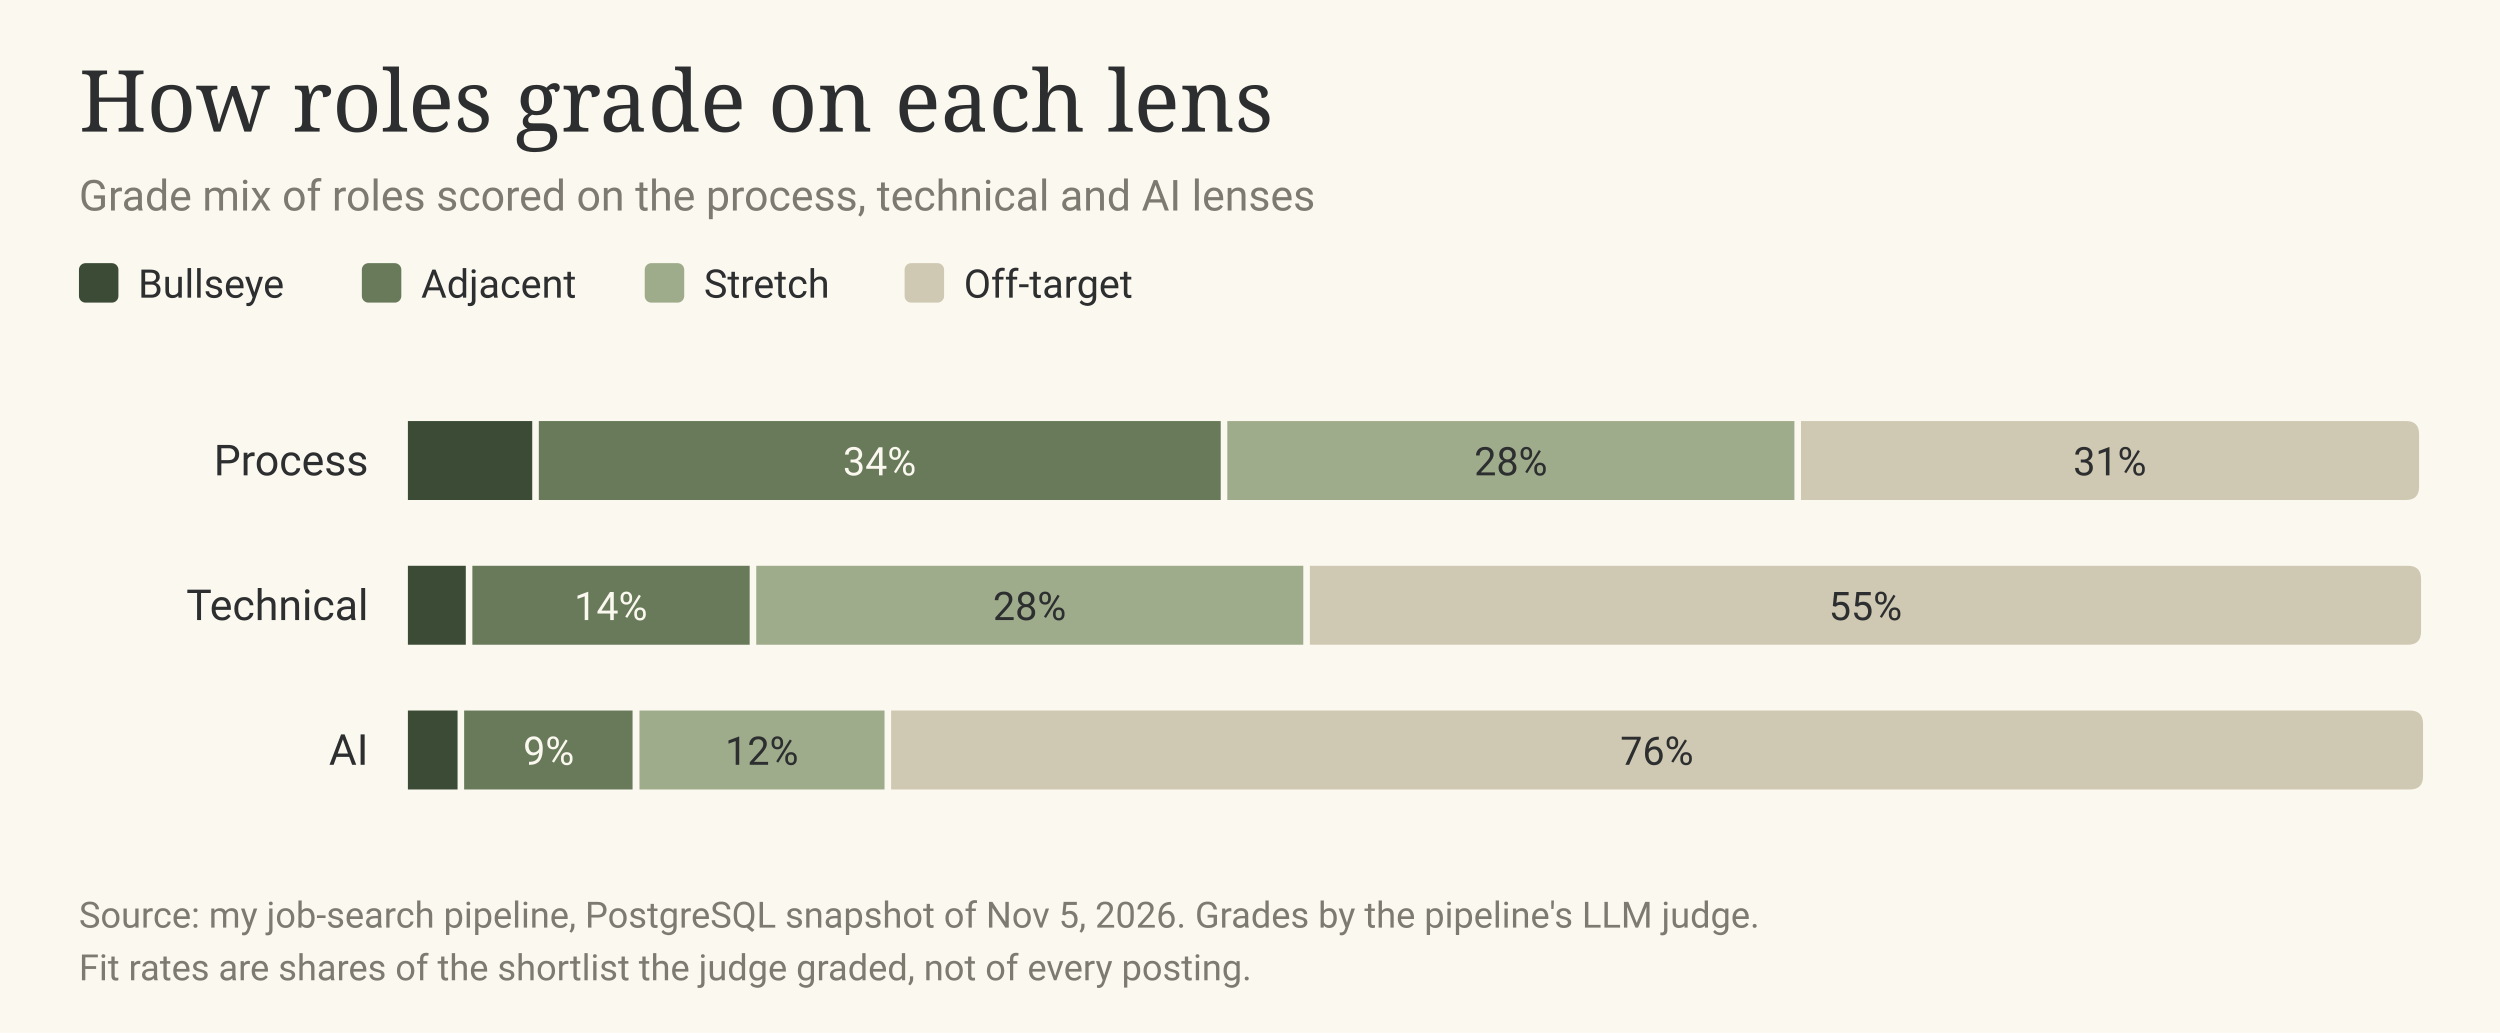
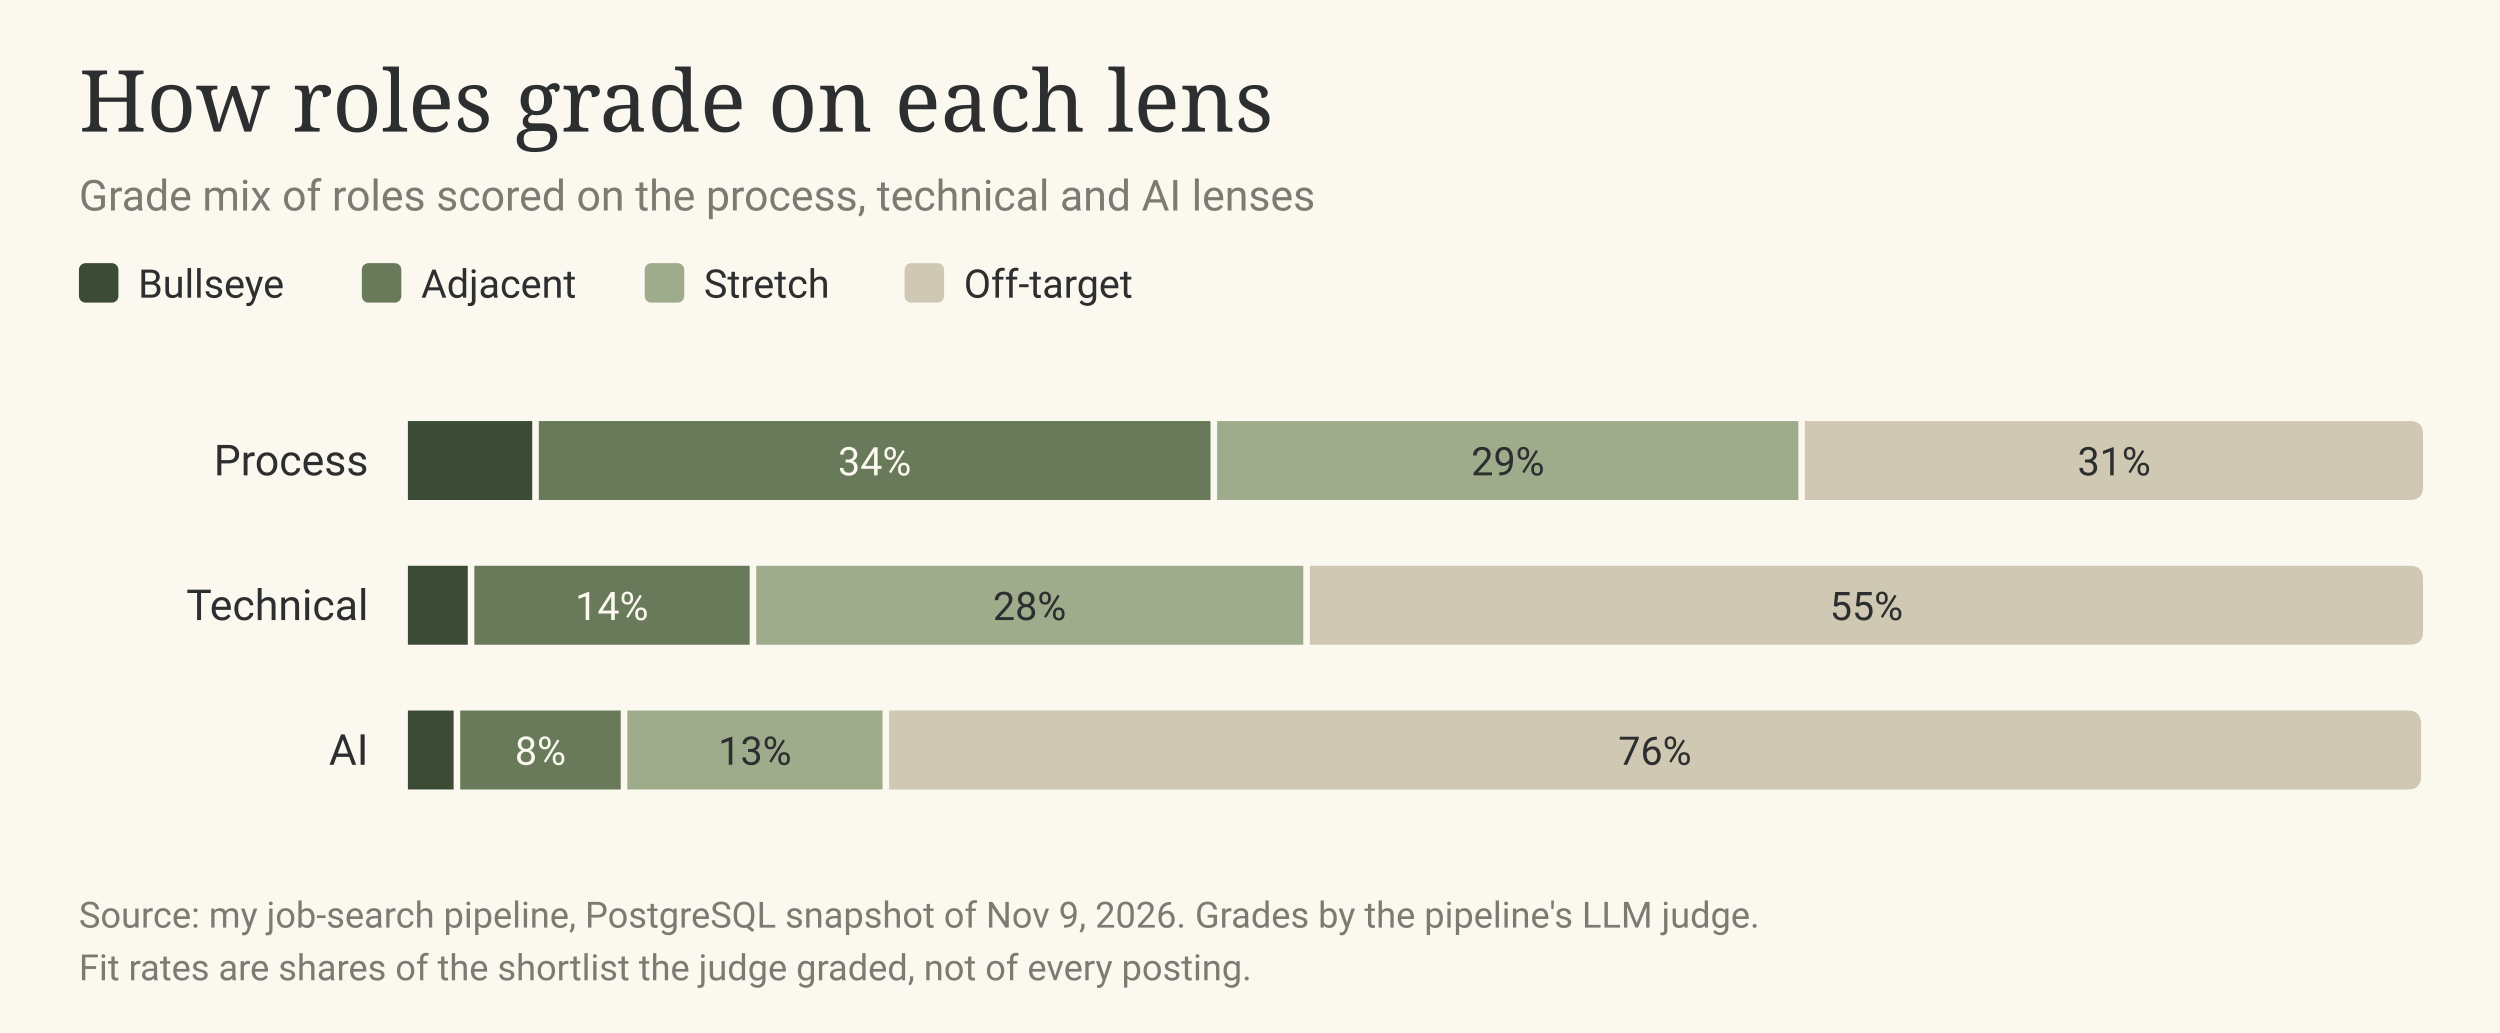
<svg xmlns="http://www.w3.org/2000/svg" viewBox="0 0 760 314" width="760" height="314" role="img" aria-labelledby="t d">
  <rect width="760" height="314" fill="#fbf8ef" />
  <text x="24" y="40" font-family="'Instrument Serif', 'Iowan Old Style', Georgia, serif" font-size="26" fill="#2c2e2f">How roles grade on each lens</text>
  <text x="24" y="64" font-family="-apple-system, BlinkMacSystemFont, 'Segoe UI', Roboto, Inter, sans-serif" font-size="13" fill="#7c7a71">Grade mix of roles scored on the process, technical and AI lenses</text>
  <rect x="24" y="80" width="12" height="12" rx="2" fill="#3b4b35" />
  <text x="42" y="90.5" font-family="-apple-system, BlinkMacSystemFont, 'Segoe UI', Roboto, Inter, sans-serif" font-size="12" fill="#2c2e2f">Bullseye</text>
  <rect x="110" y="80" width="12" height="12" rx="2" fill="#687a5a" />
  <text x="128" y="90.5" font-family="-apple-system, BlinkMacSystemFont, 'Segoe UI', Roboto, Inter, sans-serif" font-size="12" fill="#2c2e2f">Adjacent</text>
  <rect x="196" y="80" width="12" height="12" rx="2" fill="#9fac8c" />
  <text x="214" y="90.5" font-family="-apple-system, BlinkMacSystemFont, 'Segoe UI', Roboto, Inter, sans-serif" font-size="12" fill="#2c2e2f">Stretch</text>
  <rect x="275" y="80" width="12" height="12" rx="2" fill="#cfc8b2" />
  <text x="293" y="90.5" font-family="-apple-system, BlinkMacSystemFont, 'Segoe UI', Roboto, Inter, sans-serif" font-size="12" fill="#2c2e2f">Off-target</text>
  <text x="112" y="144.5" text-anchor="end" font-family="-apple-system, BlinkMacSystemFont, 'Segoe UI', Roboto, Inter, sans-serif" font-size="13" fill="#2c2e2f">Process</text>
  <g>
    <rect x="124.0" y="128.0" width="37.8" height="24" fill="#3b4b35" />
  </g>
  <g>
-     <rect x="163.8" y="128.0" width="207.3" height="24" fill="#687a5a" />
-     <text x="267.4" y="144.5" text-anchor="middle" font-family="-apple-system, BlinkMacSystemFont, 'Segoe UI', Roboto, Inter, sans-serif" font-size="12" fill="#fbf8ef">34%</text>
+     <rect x="163.8" y="128.0" width="204.2" height="24" fill="#687a5a" />
+     <text x="265.9" y="144.5" text-anchor="middle" font-family="-apple-system, BlinkMacSystemFont, 'Segoe UI', Roboto, Inter, sans-serif" font-size="12" fill="#fbf8ef">34%</text>
  </g>
  <g>
-     <rect x="373.1" y="128.0" width="172.4" height="24" fill="#9fac8c" />
-     <text x="459.3" y="144.5" text-anchor="middle" font-family="-apple-system, BlinkMacSystemFont, 'Segoe UI', Roboto, Inter, sans-serif" font-size="12" fill="#2c2e2f">28%</text>
+     <rect x="370.0" y="128.0" width="176.7" height="24" fill="#9fac8c" />
+     <text x="458.4" y="144.5" text-anchor="middle" font-family="-apple-system, BlinkMacSystemFont, 'Segoe UI', Roboto, Inter, sans-serif" font-size="12" fill="#2c2e2f">29%</text>
  </g>
  <g>
-     <path d="M547.5,128.0H731.4Q735.4,128.0 735.4,132.0V148.0Q735.4,152.0 731.4,152.0H547.5Z" fill="#cfc8b2" />
-     <text x="641.4" y="144.5" text-anchor="middle" font-family="-apple-system, BlinkMacSystemFont, 'Segoe UI', Roboto, Inter, sans-serif" font-size="12" fill="#2c2e2f">31%</text>
+     <path d="M548.7,128.0H732.6Q736.6,128.0 736.6,132.0V148.0Q736.6,152.0 732.6,152.0H548.7Z" fill="#cfc8b2" />
+     <text x="642.7" y="144.5" text-anchor="middle" font-family="-apple-system, BlinkMacSystemFont, 'Segoe UI', Roboto, Inter, sans-serif" font-size="12" fill="#2c2e2f">31%</text>
  </g>
  <text x="112" y="188.5" text-anchor="end" font-family="-apple-system, BlinkMacSystemFont, 'Segoe UI', Roboto, Inter, sans-serif" font-size="13" fill="#2c2e2f">Technical</text>
  <g>
-     <rect x="124.0" y="172.0" width="17.6" height="24" fill="#3b4b35" />
+     <rect x="124.0" y="172.0" width="18.2" height="24" fill="#3b4b35" />
  </g>
  <g>
-     <rect x="143.6" y="172.0" width="84.3" height="24" fill="#687a5a" />
-     <text x="185.7" y="188.5" text-anchor="middle" font-family="-apple-system, BlinkMacSystemFont, 'Segoe UI', Roboto, Inter, sans-serif" font-size="12" fill="#fbf8ef">14%</text>
+     <rect x="144.2" y="172.0" width="83.7" height="24" fill="#687a5a" />
+     <text x="186.0" y="188.5" text-anchor="middle" font-family="-apple-system, BlinkMacSystemFont, 'Segoe UI', Roboto, Inter, sans-serif" font-size="12" fill="#fbf8ef">14%</text>
  </g>
  <g>
    <rect x="229.9" y="172.0" width="166.3" height="24" fill="#9fac8c" />
    <text x="313.0" y="188.5" text-anchor="middle" font-family="-apple-system, BlinkMacSystemFont, 'Segoe UI', Roboto, Inter, sans-serif" font-size="12" fill="#2c2e2f">28%</text>
  </g>
  <g>
-     <path d="M398.2,172.0H732.0Q736.0,172.0 736.0,176.0V192.0Q736.0,196.0 732.0,196.0H398.2Z" fill="#cfc8b2" />
-     <text x="567.1" y="188.5" text-anchor="middle" font-family="-apple-system, BlinkMacSystemFont, 'Segoe UI', Roboto, Inter, sans-serif" font-size="12" fill="#2c2e2f">55%</text>
+     <path d="M398.2,172.0H732.6Q736.6,172.0 736.6,176.0V192.0Q736.6,196.0 732.6,196.0H398.2Z" fill="#cfc8b2" />
+     <text x="567.4" y="188.5" text-anchor="middle" font-family="-apple-system, BlinkMacSystemFont, 'Segoe UI', Roboto, Inter, sans-serif" font-size="12" fill="#2c2e2f">55%</text>
  </g>
  <text x="112" y="232.5" text-anchor="end" font-family="-apple-system, BlinkMacSystemFont, 'Segoe UI', Roboto, Inter, sans-serif" font-size="13" fill="#2c2e2f">AI</text>
  <g>
-     <rect x="124.0" y="216.0" width="15.1" height="24" fill="#3b4b35" />
+     <rect x="124.0" y="216.0" width="13.9" height="24" fill="#3b4b35" />
  </g>
  <g>
-     <rect x="141.1" y="216.0" width="51.2" height="24" fill="#687a5a" />
-     <text x="166.8" y="232.5" text-anchor="middle" font-family="-apple-system, BlinkMacSystemFont, 'Segoe UI', Roboto, Inter, sans-serif" font-size="12" fill="#fbf8ef">9%</text>
+     <rect x="139.9" y="216.0" width="48.8" height="24" fill="#687a5a" />
+     <text x="164.3" y="232.5" text-anchor="middle" font-family="-apple-system, BlinkMacSystemFont, 'Segoe UI', Roboto, Inter, sans-serif" font-size="12" fill="#fbf8ef">8%</text>
  </g>
  <g>
-     <rect x="194.4" y="216.0" width="74.5" height="24" fill="#9fac8c" />
-     <text x="231.6" y="232.5" text-anchor="middle" font-family="-apple-system, BlinkMacSystemFont, 'Segoe UI', Roboto, Inter, sans-serif" font-size="12" fill="#2c2e2f">12%</text>
+     <rect x="190.7" y="216.0" width="77.6" height="24" fill="#9fac8c" />
+     <text x="229.5" y="232.5" text-anchor="middle" font-family="-apple-system, BlinkMacSystemFont, 'Segoe UI', Roboto, Inter, sans-serif" font-size="12" fill="#2c2e2f">13%</text>
  </g>
  <g>
-     <path d="M270.9,216.0H732.6Q736.6,216.0 736.6,220.0V236.0Q736.6,240.0 732.6,240.0H270.9Z" fill="#cfc8b2" />
-     <text x="503.7" y="232.5" text-anchor="middle" font-family="-apple-system, BlinkMacSystemFont, 'Segoe UI', Roboto, Inter, sans-serif" font-size="12" fill="#2c2e2f">76%</text>
+     <path d="M270.3,216.0H732.0Q736.0,216.0 736.0,220.0V236.0Q736.0,240.0 732.0,240.0H270.3Z" fill="#cfc8b2" />
+     <text x="503.1" y="232.5" text-anchor="middle" font-family="-apple-system, BlinkMacSystemFont, 'Segoe UI', Roboto, Inter, sans-serif" font-size="12" fill="#2c2e2f">76%</text>
  </g>
-   <text x="24" y="282" font-family="-apple-system, BlinkMacSystemFont, 'Segoe UI', Roboto, Inter, sans-serif" font-size="11" fill="#7c7a71">Source: my job-search pipeline, PostgreSQL snapshot of Nov 5, 2026. Grades by the pipeline's LLM judge.</text>
+   <text x="24" y="282" font-family="-apple-system, BlinkMacSystemFont, 'Segoe UI', Roboto, Inter, sans-serif" font-size="11" fill="#7c7a71">Source: my job-search pipeline, PostgreSQL snapshot of Nov 9, 2026. Grades by the pipeline's LLM judge.</text>
  <text x="24" y="298" font-family="-apple-system, BlinkMacSystemFont, 'Segoe UI', Roboto, Inter, sans-serif" font-size="11" fill="#7c7a71">Fit rates are shares of the shortlist the judge graded, not of every posting.</text>
</svg>
